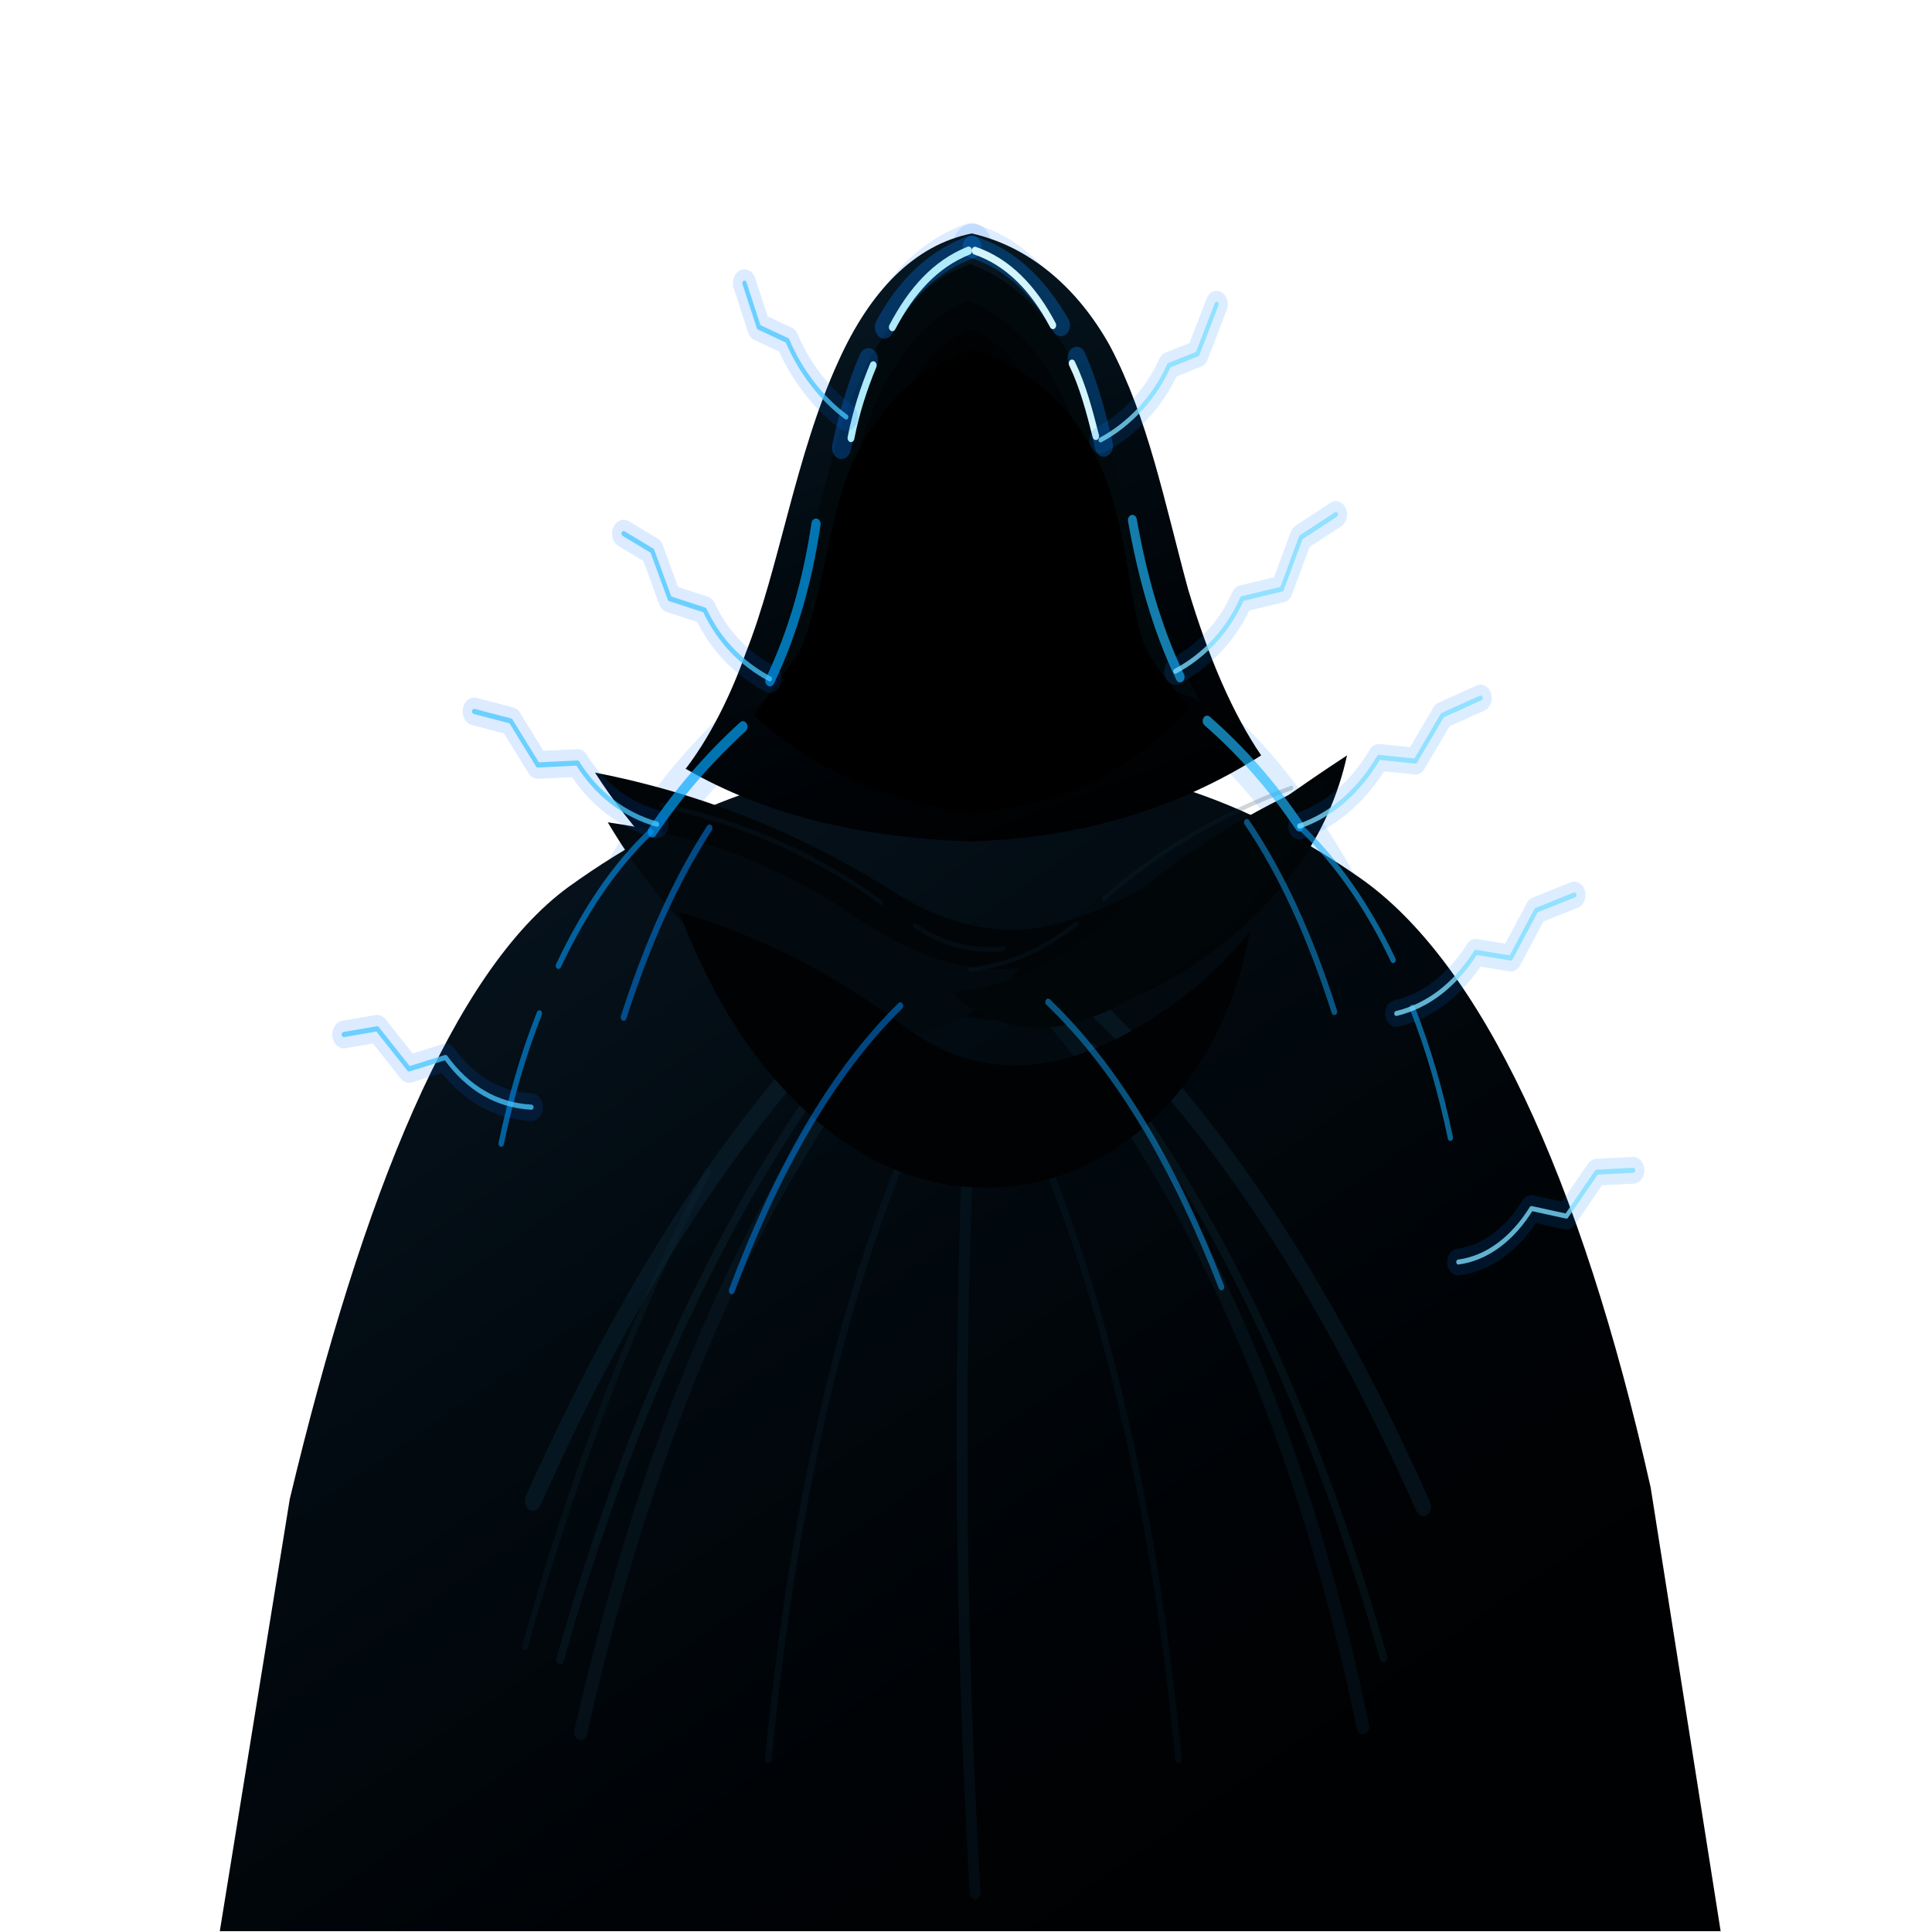
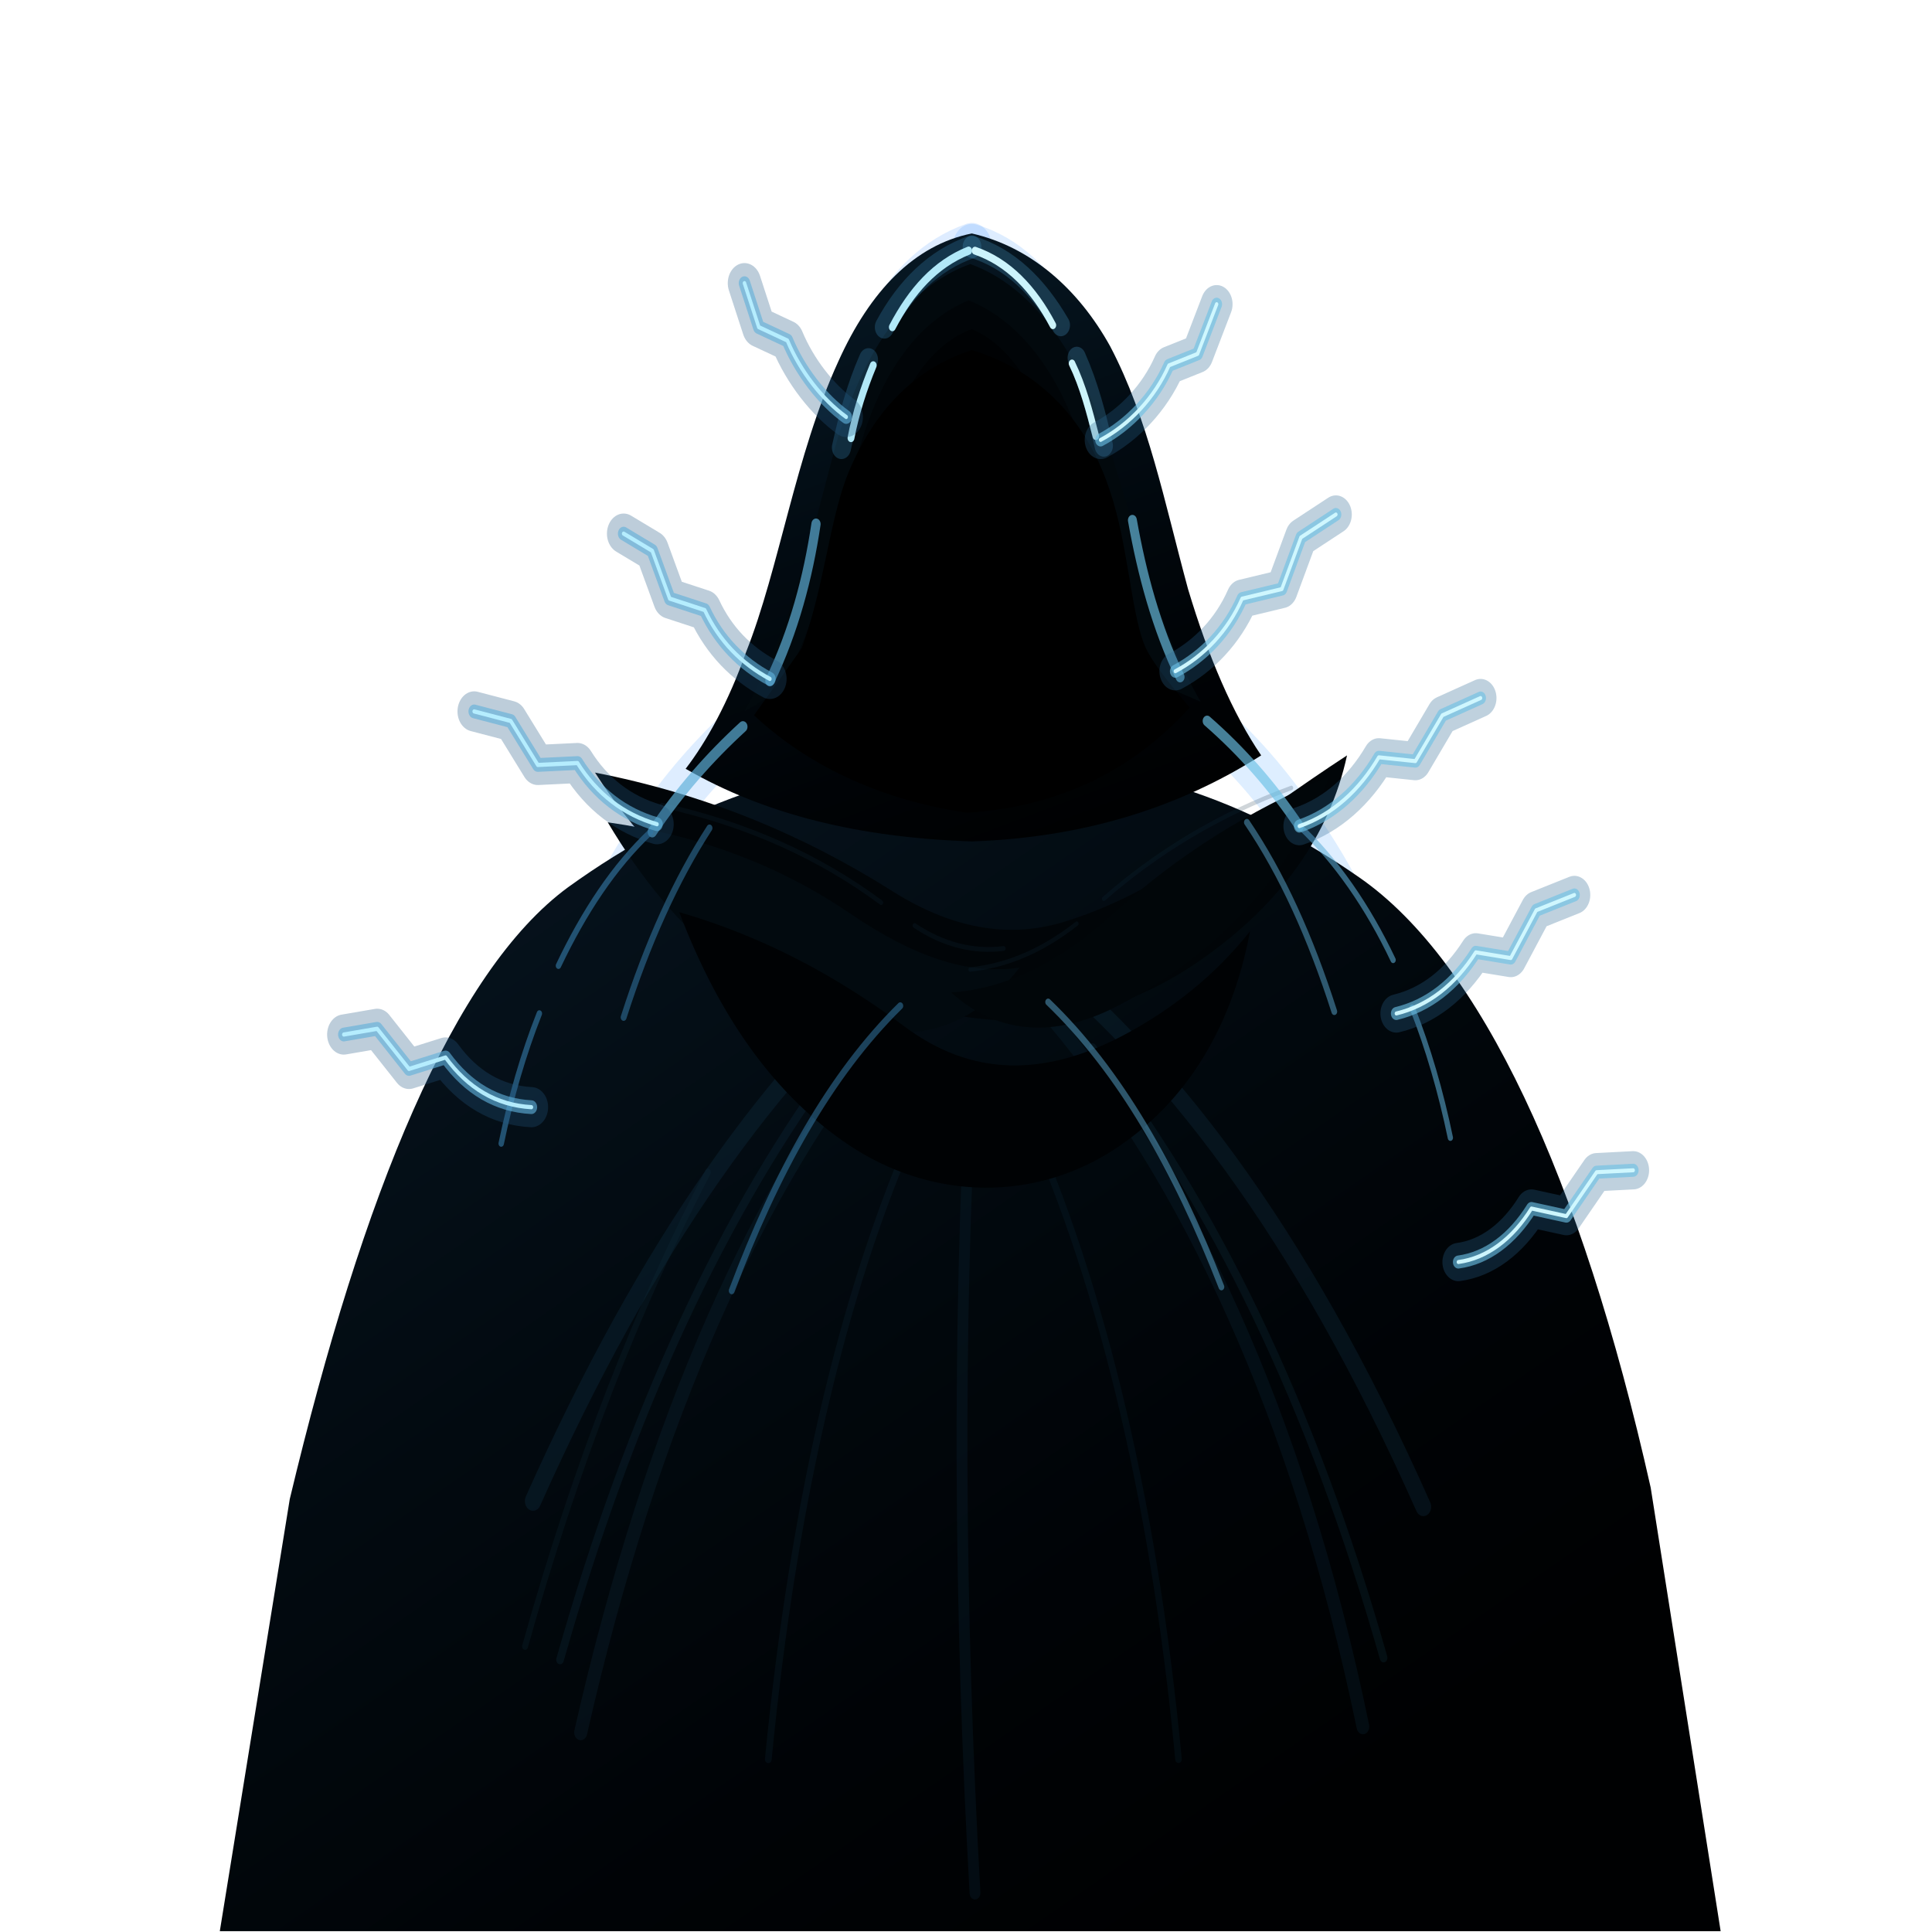
<svg xmlns="http://www.w3.org/2000/svg" viewBox="0 0 96 96" role="img" aria-labelledby="v2015-title v2015-desc" data-brand-v20-candidate="v20.15-reference-emissive-current" data-brand-reference-decision="not-reference-approved">
  <defs>
    <linearGradient id="c15" x1="27" y1="37" x2="61" y2="96" gradientUnits="userSpaceOnUse">
      <stop stop-color="#06121c" />
      <stop offset=".34" stop-color="#020a10" />
      <stop offset=".72" stop-color="#000306" />
      <stop offset="1" stop-color="#000102" />
    </linearGradient>
    <linearGradient id="h15" x1="43" y1="7" x2="53" y2="39" gradientUnits="userSpaceOnUse">
      <stop stop-color="#071824" />
      <stop offset=".42" stop-color="#020b12" />
      <stop offset=".8" stop-color="#000306" />
      <stop offset="1" stop-color="#000102" />
    </linearGradient>
  </defs>
  <g data-brand-field-rear="" data-brand-depth="far" transform="translate(10.29 4.76) scale(.79 .95)" aria-hidden="true" fill="none" stroke-linecap="round" stroke-linejoin="round">
    <path data-brand-emission-anchor="hood-left-upper" d="M48.1 7.9C45.7 8.6 43.9 10.1 42.6 12.1C41.4 13.9 40.6 16 39.9 18.4" stroke="#006eff" stroke-opacity=".13" stroke-width="2.5" />
    <path data-brand-emission-anchor="hood-right-upper" d="M48.1 7.9C50.5 8.5 52.3 10 53.7 12C54.9 13.8 55.7 15.9 56.4 18.3" stroke="#0078ff" stroke-opacity=".13" stroke-width="2.4" />
    <path data-brand-emission-anchor="hood-left-lower" d="M38.3 22.4C37.8 25.2 36.9 28 35.4 30.6C34.8 31.6 34.2 32.4 33.7 33" stroke="#007dff" stroke-opacity=".14" stroke-width="2.25" />
-     <path data-brand-emission-anchor="hood-right-lower" d="M58.2 22.2C58.8 25 59.7 27.8 61.2 30.4C61.8 31.4 62.4 32.1 62.9 32.7" stroke="#0087ff" stroke-opacity=".14" stroke-width="2.2" />
+     <path data-brand-emission-anchor="hood-right-lower" d="M58.2 22.2C58.8 25 59.7 27.8 61.2 30.4C61.8 31.4 62.4 32.1 62.9 32.7" stroke="#008cff" stroke-opacity=".14" stroke-width="2.2" />
    <path data-brand-emission-anchor="cloak-left-upper" d="M33.7 33C31.6 34.6 29.7 36.4 28 38.5C25.7 41.3 23.8 44.6 22.1 48.2C20.7 51.3 19.5 54.8 18.5 58.7" stroke="#0077ff" stroke-opacity=".13" stroke-width="2.6" />
    <path data-brand-emission-anchor="cloak-right-upper" d="M62.9 32.7C65.1 34.3 67 36.1 68.7 38.2C71.1 41 73 44.3 74.7 47.9C76.1 51 77.3 54.5 78.3 58.4" stroke="#0081ff" stroke-opacity=".13" stroke-width="2.5" />
    <path data-brand-emission-anchor="cloak-left-lower" d="M18.5 58.7C17.3 63 16.2 68.1 15.2 73.5C14.6 77 13.8 80.6 12.8 84.5" stroke="#006cff" stroke-opacity=".12" stroke-width="2.35" />
    <path data-brand-emission-anchor="cloak-right-lower" d="M78.3 58.4C79.5 62.7 80.6 67.8 81.6 73.2C82.3 76.7 83.1 80.3 84.1 84.2" stroke="#0076ff" stroke-opacity=".12" stroke-width="2.3" />
  </g>
  <g data-brand-figure="" data-brand-depth="base" transform="translate(10.29 4.76) scale(.79 .95)">
    <path data-brand-cloak="" d="M48.1 34.7C38.3 34.5 30.2 36.9 22.7 41.4C15.5 45.8 9.8 57.4 5.2 73.4L.8 96H95.2L90.8 72.8C86.4 56.5 80.1 45.3 72.5 40.9C65.6 36.9 57.8 34.5 48.1 34.7Z" fill="url(#c15)" />
    <g data-brand-folds-far="" data-brand-depth="mid" fill="none" stroke-linecap="round">
      <path d="M44.4 44.8C35.6 50.9 27.7 60.1 20.5 73.5" stroke="#102f42" stroke-opacity=".36" stroke-width="1.02" />
      <path d="M42.9 48.6C34.8 56.8 28 69.1 23.5 85.6" stroke="#0d2939" stroke-opacity=".31" stroke-width=".82" />
      <path d="M51.5 44.5C60.2 50.2 68.7 59.2 76.5 73.8" stroke="#0f2d40" stroke-opacity=".34" stroke-width=".98" />
      <path d="M53.2 48.3C61.5 56.5 68.6 68.8 72.7 85.3" stroke="#0c2737" stroke-opacity=".29" stroke-width=".8" />
      <path d="M48.1 51C47.2 64.6 47.3 79.2 48.3 94" stroke="#0a2230" stroke-opacity=".34" stroke-width=".68" />
    </g>
    <g data-brand-folds-near="" data-brand-depth="near" fill="none" stroke-linecap="round">
      <path d="M39.9 50.1C32.5 58.3 26.6 68.9 22.2 81.8" stroke="#12384b" stroke-opacity=".24" stroke-width=".48" />
      <path d="M45.3 52.6C40.2 61.6 36.9 73.3 35.3 87" stroke="#0f3042" stroke-opacity=".22" stroke-width=".42" />
      <path d="M55.7 49.8C63.3 57.9 69.5 68.5 74 81.7" stroke="#113649" stroke-opacity=".24" stroke-width=".48" />
      <path d="M51 52.4C56 61.3 59.5 73 61.1 87" stroke="#0e2e3f" stroke-opacity=".21" stroke-width=".41" />
      <path d="M31.5 56.3C27.1 63.3 23.2 71.6 20 81.1" stroke="#0f3243" stroke-opacity=".2" stroke-width=".37" />
    </g>
    <path data-brand-hood="" data-brand-depth="mid" d="M48.1 7.2C44.5 7.8 41.7 10.2 39.7 13.9C37 18.8 36 24.7 33.9 29.1C32.8 31.7 31.4 33.8 30.1 35.2C35.1 37.6 41 38.8 48.1 39C55.2 38.8 61.2 37.2 66.3 34.5C64.5 32.3 63 29.4 61.7 25.8C60.2 21.2 59.2 16.9 56.8 13.1C54.8 10.1 51.8 7.9 48.1 7.2Z" fill="url(#h15)" />
    <g data-brand-hood-layers="" data-brand-depth="near">
      <path d="M48 8.8C44 10 41.2 13.4 39.5 18.4C38 23 36.9 27.5 33.8 32.2C38 30 42.7 28.9 48 28.8C53.3 28.9 58 30 62.5 31.7C59.7 27.7 58.5 23 56.8 18.5C54.9 13.5 52 10 48 8.8Z" fill="#02090d" />
      <path d="M47.9 10.7C44.4 11.9 42 15 40.7 19.5C39.6 23.2 38.6 26.8 36.4 30.6C40 28.9 43.8 28 48 27.8C52.2 28 56 28.9 59.8 30.4C57.8 26.9 56.8 23.6 55.5 19.6C54.1 15.1 51.5 11.9 47.9 10.7Z" fill="#010508" />
      <path d="M48.1 12.2C45.2 13.1 43.2 15.9 42 20.2C41.1 23.4 40.2 26.1 38.7 28.8C41.6 27.6 44.6 26.9 48 26.8C51.3 27 54.2 27.7 57.2 29C55.8 26.4 55 23.7 54 20.3C52.8 16.1 50.9 13.2 48.1 12.2Z" fill="#000204" />
    </g>
    <path data-brand-face-void="" data-brand-depth="counter" d="M48.1 13.3C44.4 14.3 41.8 16.6 40.2 20C39.1 22.5 38.8 25.7 37.4 28.9L34.4 32.4C37.6 34.9 42.1 36.8 47.8 37.5C53.4 37.2 58.1 35.4 61.8 32C60.4 30.6 59.3 29.5 58.9 28.6C58.1 26.8 57.9 23.4 56.8 20.7C55.4 17.1 52.5 14.4 48.1 13.3Z" fill="#000" />
    <g data-brand-cowl="" data-brand-depth="near">
      <path d="M24.4 35.4C31.2 36.5 37.4 38.6 43.1 41.6C47.1 43.7 50.8 44.1 54.3 43.1C60.3 41.5 65.8 37.7 71.7 34.5C70.6 38.7 67.5 42.3 62.5 45.2C57 48.4 50.7 49.2 44.2 47.5C35.7 45.3 29.1 41.5 24.4 35.4Z" fill="#010508" />
      <path d="M25.2 38C31.1 38.7 36.1 40.3 40.5 42.8C44.4 45 47.8 46 51.1 45.6C48.6 48.3 45.4 49.5 41.7 48.8C34.7 47.5 29.5 44 25.2 38Z" fill="#020a0f" />
      <path d="M70.6 35.6C65.5 37.4 61.1 39.7 57.1 42.7C53.7 45.3 50.3 46.7 46.8 46.9C49.6 49 53 49.3 56.8 47.8C63.4 45.1 67.9 41 70.6 35.6Z" fill="#010609" />
      <path d="M29.7 42.7C35.1 44 39.7 46.1 43.9 48.7C48.1 51.3 52.6 51.3 57.5 49.2C60.7 47.8 63.4 46 65.6 43.7C64.4 49 61.3 53 56.5 55.4C51.4 57.9 45.3 57.6 40.4 54.9C35.9 52.4 32.3 48.4 29.7 42.7Z" fill="#000204" />
      <path d="M28.6 37.1C34 38.1 38.5 39.8 42.4 42.2M44.5 43.4C46.3 44.4 48.2 44.8 50.1 44.6" fill="none" stroke="#102b3d" stroke-opacity=".22" stroke-width=".25" stroke-linecap="round" />
      <path d="M68.2 36.2C63.6 37.6 59.7 39.6 56.4 42M54.7 43.3C52.4 44.8 50.2 45.5 48 45.7" fill="none" stroke="#123044" stroke-opacity=".2" stroke-width=".23" stroke-linecap="round" />
    </g>
    <g data-brand-rim="" data-brand-depth="front" fill="none" stroke-linecap="round" stroke-linejoin="round">
-       <path d="M48.1 7.9C45.7 8.6 43.9 10.1 42.6 12.1M41.6 13.8C40.8 15.3 40.3 16.9 39.9 18.4" stroke="#007fff" stroke-opacity=".3" stroke-width="1.2" />
-       <path d="M48.1 7.9C50.5 8.5 52.3 10 53.7 12M54.7 13.7C55.5 15.2 56 16.8 56.4 18.3" stroke="#008aff" stroke-opacity=".3" stroke-width="1.15" />
-       <path d="M47.9 8.1C45.8 8.8 44.3 10.2 43.1 12.1M41.9 14.1C41.3 15.3 40.8 16.6 40.5 17.9" stroke="#b5f1ff" stroke-opacity=".96" stroke-width=".43" />
-       <path d="M48.3 8.1C50.4 8.7 52 10.1 53.2 12M54.4 14C55.1 15.2 55.5 16.5 55.9 17.8" stroke="#d8f8ff" stroke-opacity=".98" stroke-width=".41" />
-       <path d="M38.3 22.4C37.8 25.2 36.9 28 35.4 30.6M33.7 33C31.6 34.6 29.7 36.4 28 38.5" stroke="#00a8ff" stroke-opacity=".68" stroke-width=".58" />
-       <path d="M58.2 22.2C58.8 25 59.7 27.8 61.2 30.4M62.9 32.7C65.1 34.3 67 36.1 68.7 38.2" stroke="#1db9ff" stroke-opacity=".66" stroke-width=".56" />
-       <path d="M27.9 38.5C25.6 40.3 23.7 42.7 22.1 45.5M20.9 48C19.9 50.1 19.1 52.4 18.5 54.8" stroke="#009dff" stroke-opacity=".58" stroke-width=".34" />
-       <path d="M68.7 38.2C71 40 73 42.4 74.6 45.2M75.8 47.7C76.8 49.8 77.6 52.1 78.2 54.5" stroke="#12adff" stroke-opacity=".56" stroke-width=".33" />
+       <path d="M48.1 7.9C45.7 8.6 43.9 10.1 42.6 12.1M41.6 13.8C40.8 15.3 40.3 16.9 39.9 18.4" stroke="#3882b2" stroke-opacity=".3" stroke-width="1.2" />
+       <path d="M48.1 7.9C50.5 8.5 52.3 10 53.7 12M54.7 13.7C55.5 15.2 56 16.8 56.4 18.3" stroke="#438fbd" stroke-opacity=".3" stroke-width="1.15" />
+       <path d="M47.9 8.1C45.8 8.8 44.3 10.2 43.1 12.1M41.9 14.1C41.3 15.3 40.8 16.6 40.5 17.9" stroke="#b7efff" stroke-opacity=".96" stroke-width=".43" />
+       <path d="M48.3 8.1C50.4 8.7 52 10.1 53.2 12M54.4 14C55.1 15.2 55.5 16.5 55.9 17.8" stroke="#d0f8ff" stroke-opacity=".98" stroke-width=".41" />
+       <path d="M38.3 22.4C37.8 25.2 36.9 28 35.4 30.6M33.7 33C31.6 34.6 29.7 36.4 28 38.5" stroke="#5fb0d9" stroke-opacity=".68" stroke-width=".58" />
+       <path d="M58.2 22.2C58.8 25 59.7 27.8 61.2 30.4M62.9 32.7C65.1 34.3 67 36.1 68.7 38.2" stroke="#6bc0e5" stroke-opacity=".66" stroke-width=".56" />
+       <path d="M27.9 38.5C25.6 40.3 23.7 42.7 22.1 45.5M20.9 48C19.9 50.1 19.1 52.4 18.5 54.8" stroke="#3882b2" stroke-opacity=".58" stroke-width=".34" />
+       <path d="M68.7 38.2C71 40 73 42.4 74.6 45.2M75.8 47.7C76.8 49.8 77.6 52.1 78.2 54.5" stroke="#5fb0d9" stroke-opacity=".56" stroke-width=".33" />
    </g>
  </g>
  <g data-brand-field-mid="" data-brand-depth="near" transform="translate(10.29 4.76) scale(.79 .95)" aria-hidden="true" fill="none" stroke-linecap="round" stroke-linejoin="round">
-     <path data-brand-emission-branch="left-glow" d="M40.2 16.8C38.7 15.9 37.3 14.4 36.5 12.8L34.7 12.1L33.8 9.8M35.4 30.5C33.6 29.7 32.2 28.5 31.3 26.9L29.1 26.3L28 23.8L26.2 22.9M28.3 38.1C26.2 37.6 24.5 36.5 23.3 34.9L20.8 35L19.1 32.7L16.8 32.2M20.4 52.9C18.2 52.8 16.4 51.9 15 50.3L12.7 50.9L10.7 48.8L8.6 49.1" stroke="#006eff" stroke-opacity=".14" stroke-width="1.45" />
-     <path data-brand-emission-branch="right-glow" d="M56.2 18C58 17.2 59.6 15.8 60.5 14.1L62.3 13.5L63.5 10.9M60.9 30.1C62.7 29.3 64.2 28 65.1 26.3L67.6 25.8L68.8 23.1L71 21.9M68.7 38.2C70.8 37.6 72.5 36.3 73.7 34.6L76 34.8L77.7 32.4L80.1 31.5M74.8 48C76.8 47.6 78.5 46.5 79.8 44.8L82 45.1L83.6 42.6L86 41.8M78.7 61C80.5 60.8 82.1 59.8 83.3 58.2L85.5 58.6L87.4 56.3L89.7 56.2" stroke="#007cff" stroke-opacity=".14" stroke-width="1.4" />
-     <path data-brand-emission-branch="left-core" d="M40.2 16.8C38.7 15.9 37.3 14.4 36.5 12.8L34.7 12.1L33.8 9.8M35.4 30.5C33.6 29.7 32.2 28.5 31.3 26.9L29.1 26.3L28 23.8L26.2 22.9M28.3 38.1C26.2 37.6 24.5 36.5 23.3 34.9L20.8 35L19.1 32.7L16.8 32.2M20.4 52.9C18.2 52.8 16.4 51.9 15 50.3L12.7 50.9L10.7 48.8L8.6 49.1" stroke="#48c8ff" stroke-opacity=".76" stroke-width=".27" />
-     <path data-brand-emission-branch="right-core" d="M56.2 18C58 17.2 59.6 15.8 60.5 14.1L62.3 13.5L63.5 10.9M60.9 30.1C62.7 29.3 64.2 28 65.1 26.3L67.6 25.8L68.8 23.1L71 21.9M68.7 38.2C70.8 37.6 72.5 36.3 73.7 34.6L76 34.8L77.7 32.4L80.1 31.5M74.8 48C76.8 47.6 78.5 46.5 79.8 44.8L82 45.1L83.6 42.6L86 41.8M78.7 61C80.5 60.8 82.1 59.8 83.3 58.2L85.5 58.6L87.4 56.3L89.7 56.2" stroke="#7dddff" stroke-opacity=".78" stroke-width=".26" />
+     <path data-brand-emission-branch="left-halo" d="M40.2 16.8C38.7 15.9 37.3 14.4 36.5 12.8L34.7 12.1L33.8 9.8M35.4 30.5C33.6 29.7 32.2 28.5 31.3 26.9L29.1 26.3L28 23.8L26.2 22.9M28.3 38.1C26.2 37.6 24.5 36.5 23.3 34.9L20.8 35L19.1 32.7L16.8 32.2M20.4 52.9C18.2 52.8 16.4 51.9 15 50.3L12.7 50.9L10.7 48.8L8.6 49.1" stroke="#235984" stroke-opacity=".3" stroke-width="2.1" />
+     <path data-brand-emission-branch="right-halo" d="M56.2 18C58 17.2 59.6 15.8 60.5 14.1L62.3 13.5L63.5 10.9M60.9 30.1C62.7 29.3 64.2 28 65.1 26.3L67.6 25.8L68.8 23.1L71 21.9M68.7 38.2C70.8 37.6 72.5 36.3 73.7 34.6L76 34.8L77.7 32.4L80.1 31.5M74.8 48C76.8 47.6 78.5 46.5 79.8 44.8L82 45.1L83.6 42.6L86 41.8M78.7 61C80.5 60.8 82.1 59.8 83.3 58.2L85.5 58.6L87.4 56.3L89.7 56.2" stroke="#28658f" stroke-opacity=".3" stroke-width="2" />
+     <path data-brand-emission-branch="left-current" d="M40.2 16.8C38.7 15.9 37.3 14.4 36.5 12.8L34.7 12.1L33.8 9.8M35.4 30.5C33.6 29.7 32.2 28.5 31.3 26.9L29.1 26.3L28 23.8L26.2 22.9M28.3 38.1C26.2 37.6 24.5 36.5 23.3 34.9L20.8 35L19.1 32.7L16.8 32.2M20.4 52.9C18.2 52.8 16.4 51.9 15 50.3L12.7 50.9L10.7 48.8L8.6 49.1" stroke="#5fb0d9" stroke-opacity=".62" stroke-width=".72" />
+     <path data-brand-emission-branch="right-current" d="M56.2 18C58 17.2 59.6 15.8 60.5 14.1L62.3 13.5L63.5 10.9M60.9 30.1C62.7 29.3 64.2 28 65.1 26.3L67.6 25.8L68.8 23.1L71 21.9M68.7 38.2C70.8 37.6 72.5 36.3 73.7 34.6L76 34.8L77.7 32.4L80.1 31.5M74.8 48C76.8 47.6 78.5 46.5 79.8 44.8L82 45.1L83.6 42.6L86 41.8M78.7 61C80.5 60.8 82.1 59.8 83.3 58.2L85.5 58.6L87.4 56.3L89.7 56.2" stroke="#6bc0e5" stroke-opacity=".62" stroke-width=".68" />
+     <path data-brand-emission-branch="left-core" d="M40.2 16.8C38.7 15.9 37.3 14.4 36.5 12.8L34.7 12.1L33.8 9.8M35.4 30.5C33.6 29.7 32.2 28.5 31.3 26.9L29.1 26.3L28 23.8L26.2 22.9M28.3 38.1C26.2 37.6 24.5 36.5 23.3 34.9L20.8 35L19.1 32.7L16.8 32.2M20.4 52.9C18.2 52.8 16.4 51.9 15 50.3L12.7 50.9L10.7 48.8L8.6 49.1" stroke="#b7efff" stroke-opacity=".96" stroke-width=".22" />
+     <path data-brand-emission-branch="right-core" d="M56.2 18C58 17.2 59.6 15.8 60.5 14.1L62.3 13.5L63.5 10.9M60.9 30.1C62.7 29.3 64.2 28 65.1 26.3L67.6 25.8L68.8 23.1L71 21.9M68.7 38.2C70.8 37.6 72.5 36.3 73.7 34.6L76 34.8L77.7 32.4L80.1 31.5M74.8 48C76.8 47.6 78.5 46.5 79.8 44.8L82 45.1L83.6 42.6L86 41.8M78.7 61C80.5 60.8 82.1 59.8 83.3 58.2L85.5 58.6L87.4 56.3L89.7 56.2" stroke="#d0f8ff" stroke-opacity=".98" stroke-width=".21" />
  </g>
  <g data-brand-field-front="" data-brand-depth="front" transform="translate(10.29 4.76) scale(.79 .95)" aria-hidden="true" fill="none" stroke-linecap="round">
-     <path d="M31.6 38.3C29.5 41 27.7 44.3 26.2 48.2M43.6 47.6C39.2 51.2 35.8 56.3 33 62.5" stroke="#008cff" stroke-opacity=".5" stroke-width=".37" />
-     <path d="M65.4 38C67.6 40.7 69.4 44 70.9 47.9M52.9 47.4C57.4 51 60.9 56.1 63.8 62.3" stroke="#12a8ff" stroke-opacity=".48" stroke-width=".36" />
+     <path d="M31.6 38.3C29.5 41 27.7 44.3 26.2 48.2M43.6 47.6C39.2 51.2 35.8 56.3 33 62.5" stroke="#3882b2" stroke-opacity=".5" stroke-width=".37" />
+     <path d="M65.4 38C67.6 40.7 69.4 44 70.9 47.9M52.9 47.4C57.4 51 60.9 56.1 63.8 62.3" stroke="#5fb0d9" stroke-opacity=".48" stroke-width=".36" />
  </g>
</svg>
